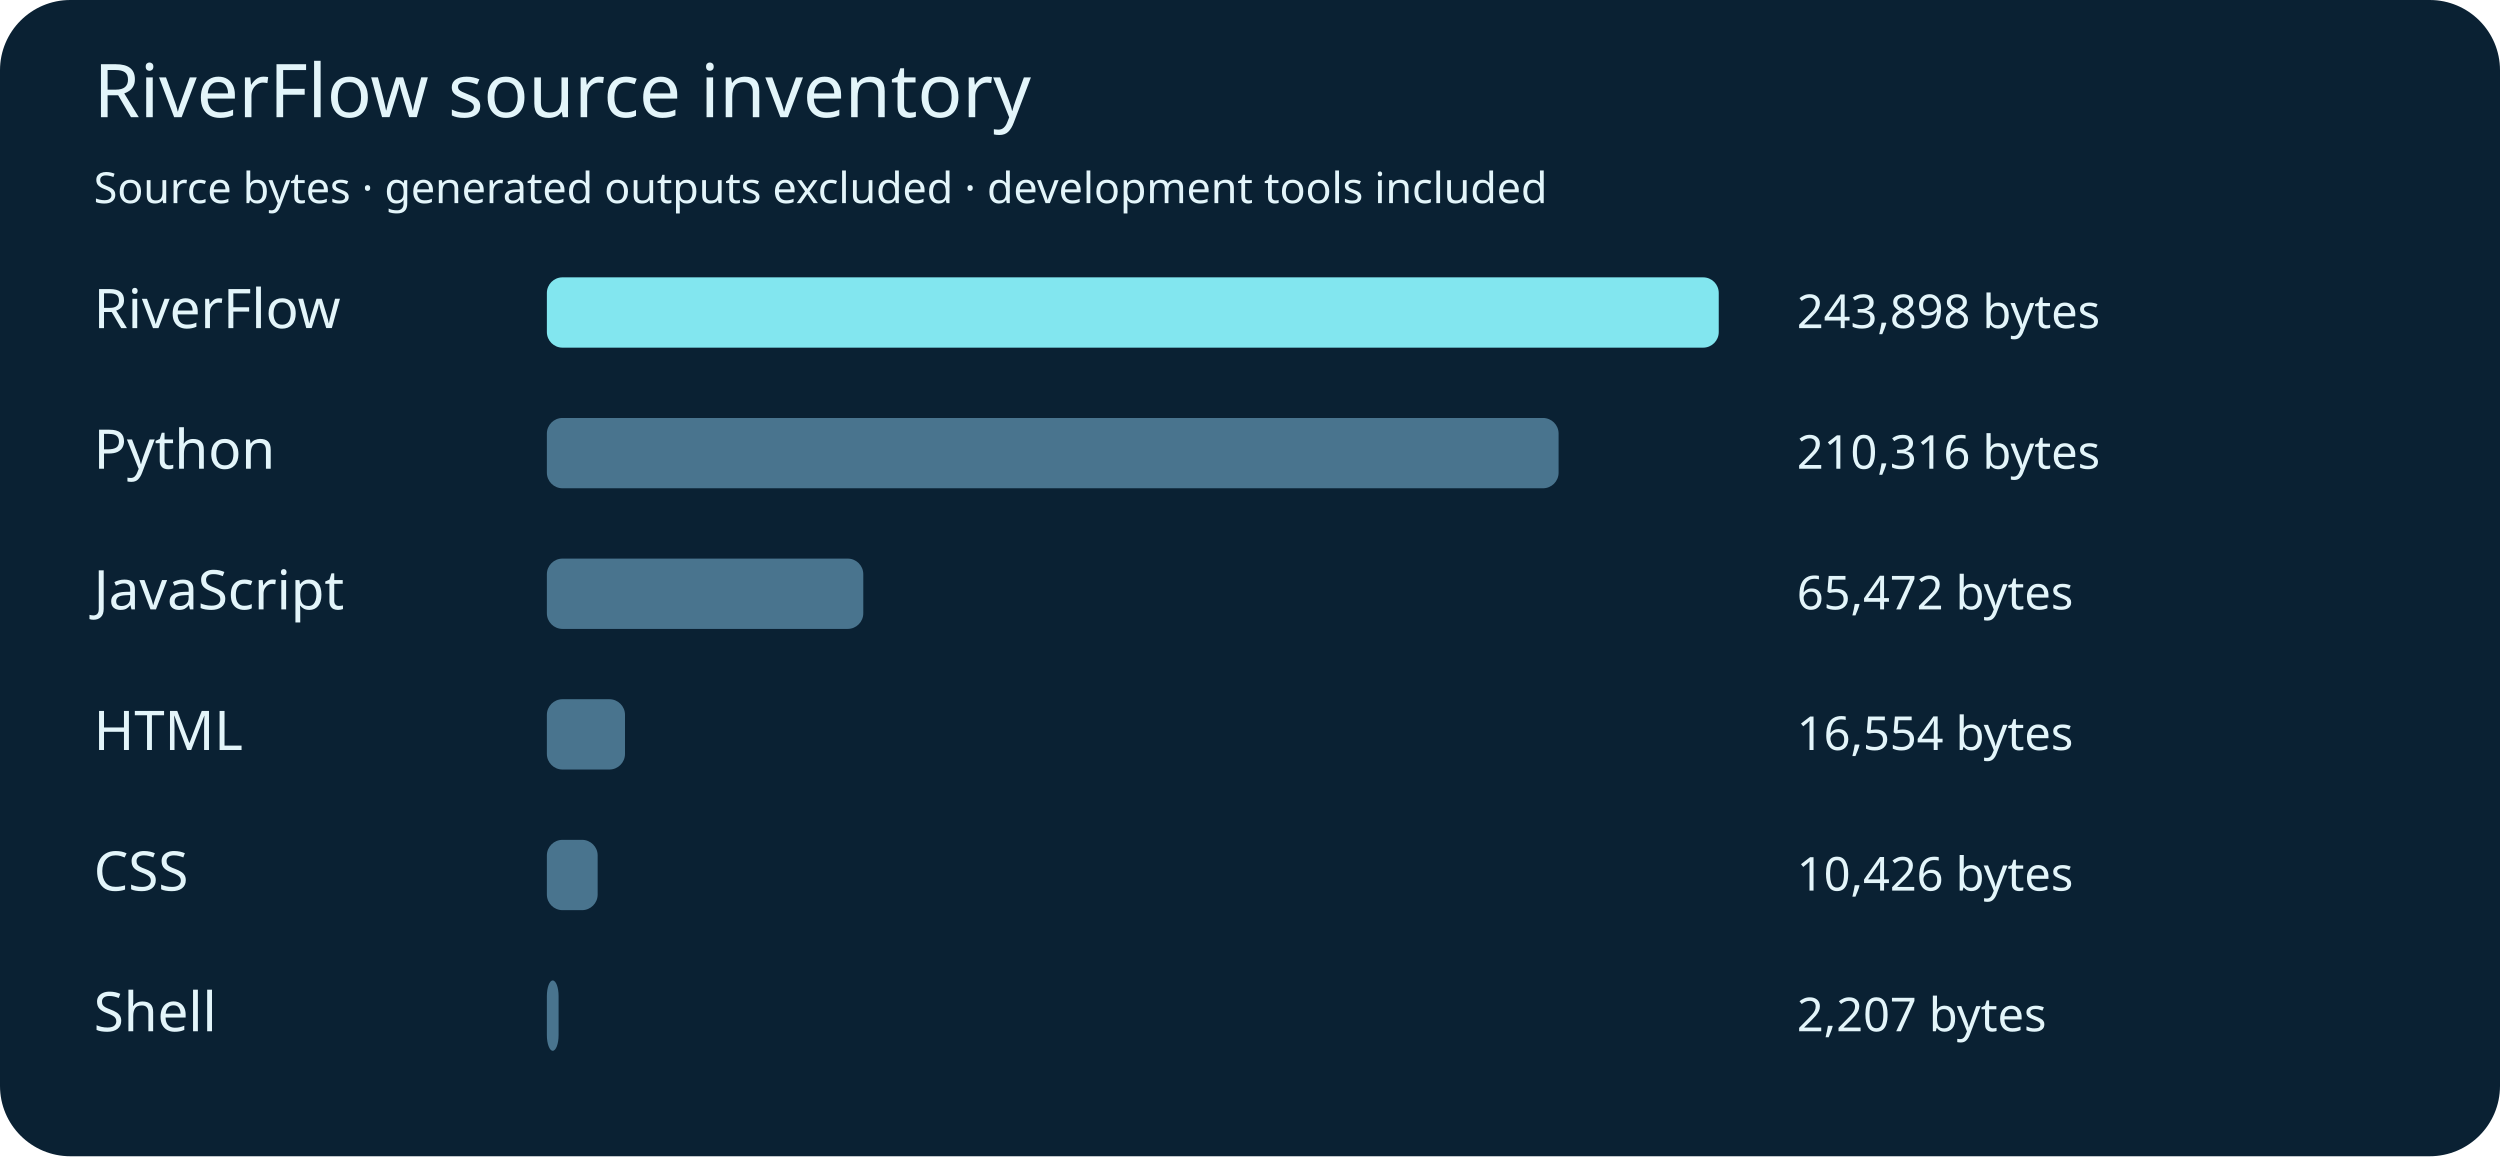
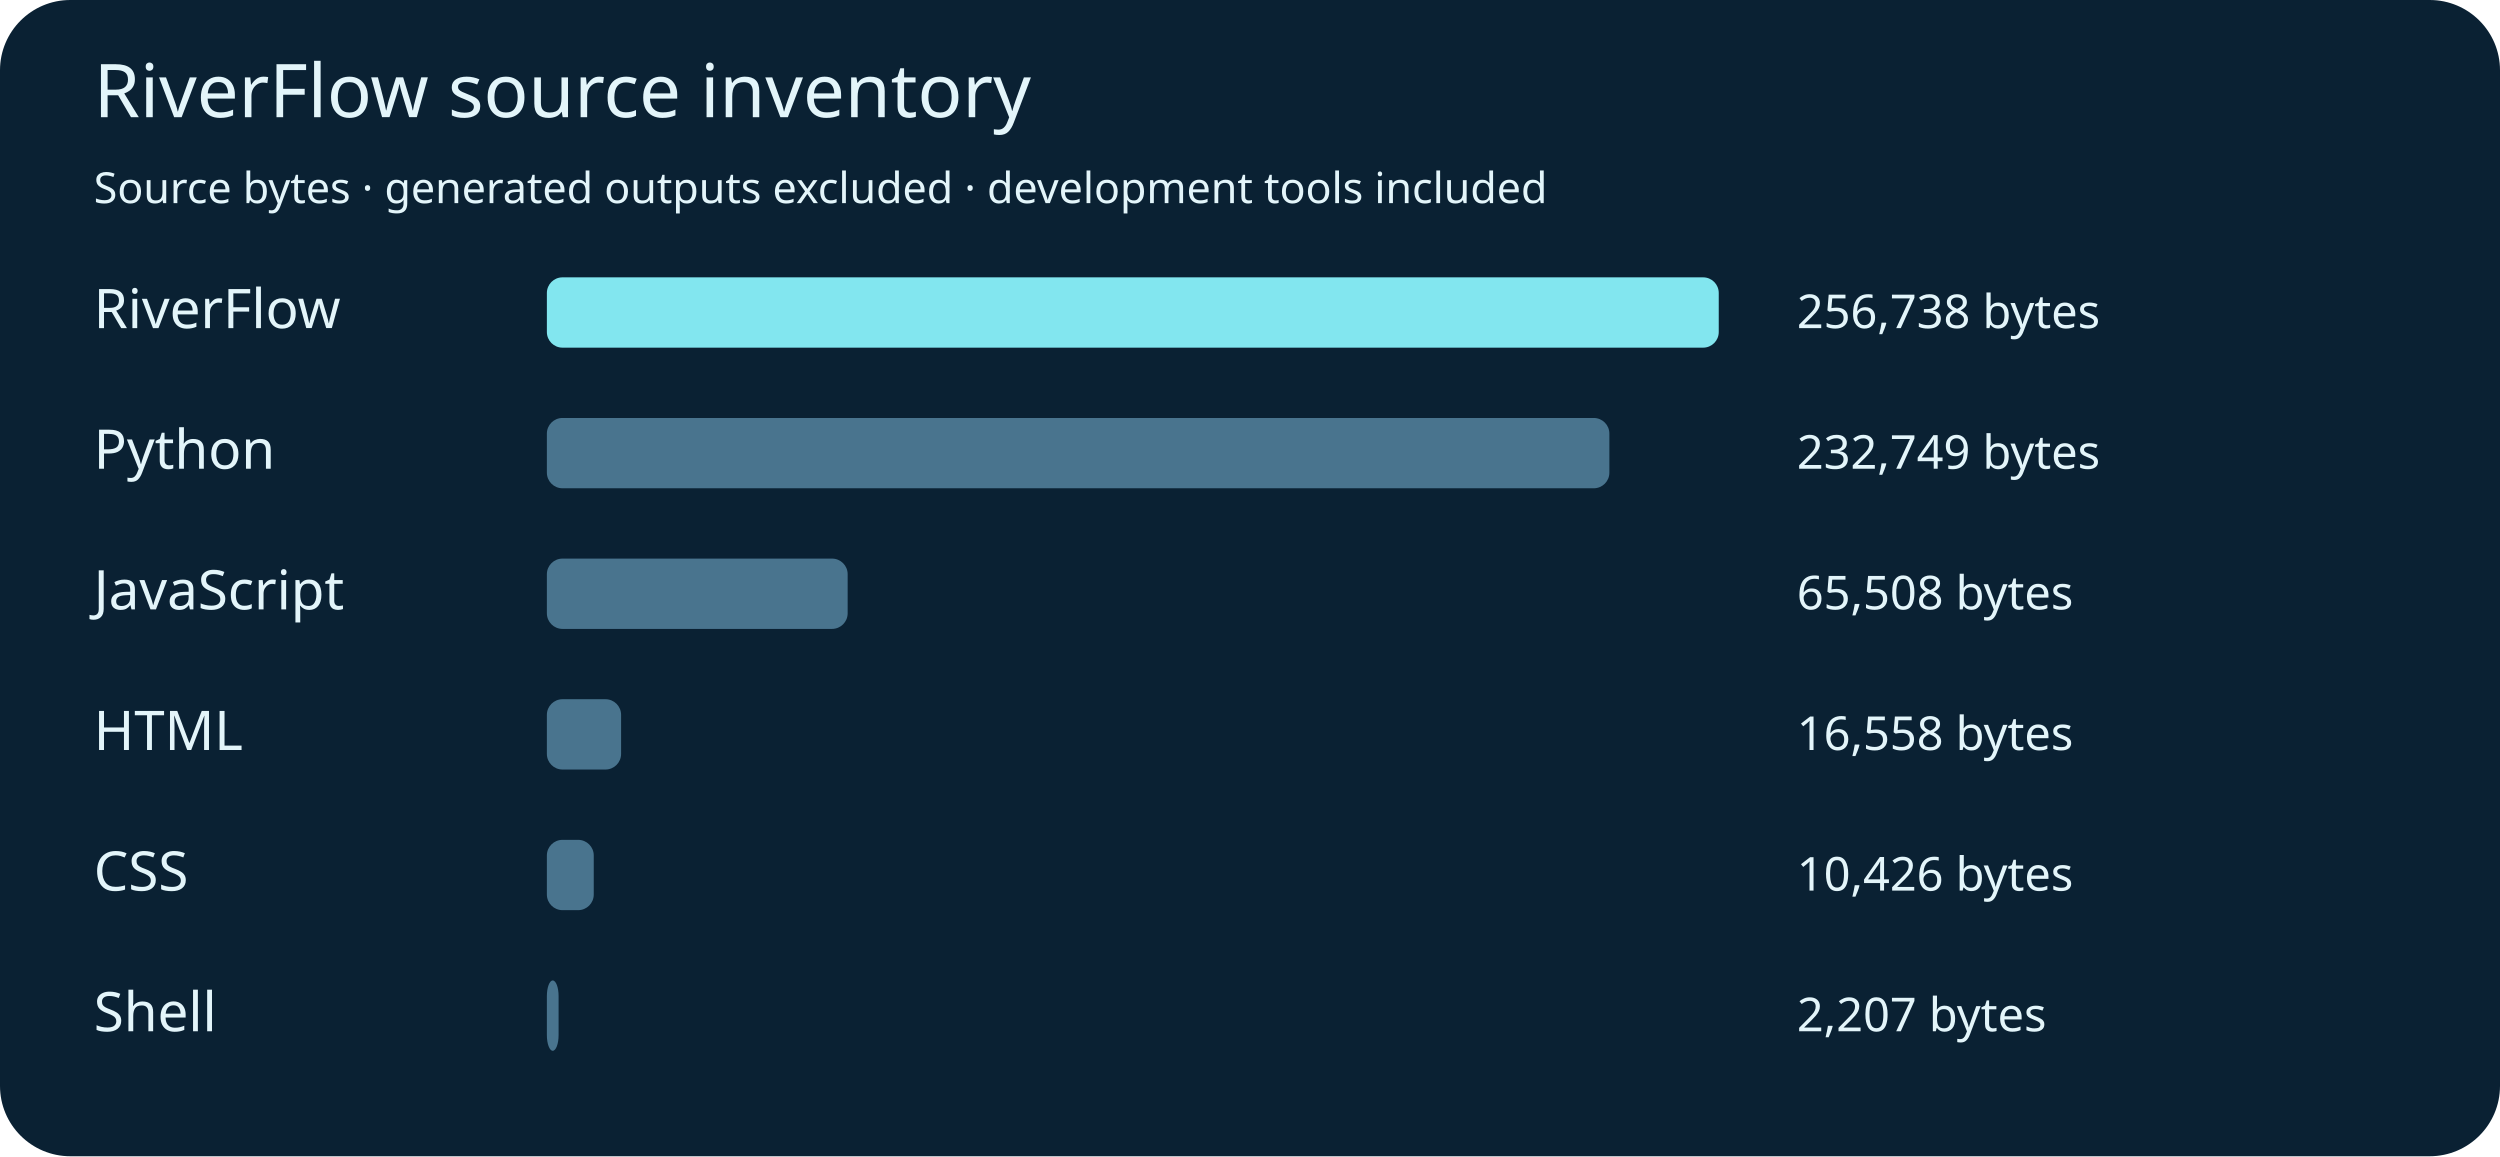
<svg xmlns="http://www.w3.org/2000/svg" width="640" height="296" viewBox="0 0 640 296">
  <rect width="640" height="296" rx="18" fill="#0a2133" />
  <g font-family="sans-serif" fill="#e3f5fa">
    <text x="24" y="30" font-size="19">RiverFlow source inventory</text>
    <text x="24" y="52" font-size="11">Source bytes · generated outputs excluded · development tools included</text>
    <text x="24" y="84" font-size="14">RiverFlow</text>
    <rect x="140" y="71" width="300" height="18" rx="4" fill="#82e6ef" />
-     <text x="460" y="84" font-size="12">243,898 bytes</text>
+     <text x="460" y="84" font-size="12">256,738 bytes</text>
    <text x="24" y="120" font-size="14">Python</text>
-     <rect x="140" y="107" width="259" height="18" rx="4" fill="#49748e" />
-     <text x="460" y="120" font-size="12">210,316 bytes</text>
+     <rect x="140" y="107" width="272" height="18" rx="4" fill="#49748e" />
+     <text x="460" y="120" font-size="12">232,749 bytes</text>
    <text x="24" y="156" font-size="14">JavaScript</text>
-     <rect x="140" y="143" width="81" height="18" rx="4" fill="#49748e" />
-     <text x="460" y="156" font-size="12">65,472 bytes</text>
+     <rect x="140" y="143" width="77" height="18" rx="4" fill="#49748e" />
+     <text x="460" y="156" font-size="12">65,508 bytes</text>
    <text x="24" y="192" font-size="14">HTML</text>
-     <rect x="140" y="179" width="20" height="18" rx="4" fill="#49748e" />
-     <text x="460" y="192" font-size="12">16,554 bytes</text>
+     <rect x="140" y="179" width="19" height="18" rx="4" fill="#49748e" />
+     <text x="460" y="192" font-size="12">16,558 bytes</text>
    <text x="24" y="228" font-size="14">CSS</text>
-     <rect x="140" y="215" width="13" height="18" rx="4" fill="#49748e" />
+     <rect x="140" y="215" width="12" height="18" rx="4" fill="#49748e" />
    <text x="460" y="228" font-size="12">10,426 bytes</text>
    <text x="24" y="264" font-size="14">Shell</text>
    <rect x="140" y="251" width="3" height="18" rx="4" fill="#49748e" />
    <text x="460" y="264" font-size="12">2,207 bytes</text>
  </g>
</svg>
